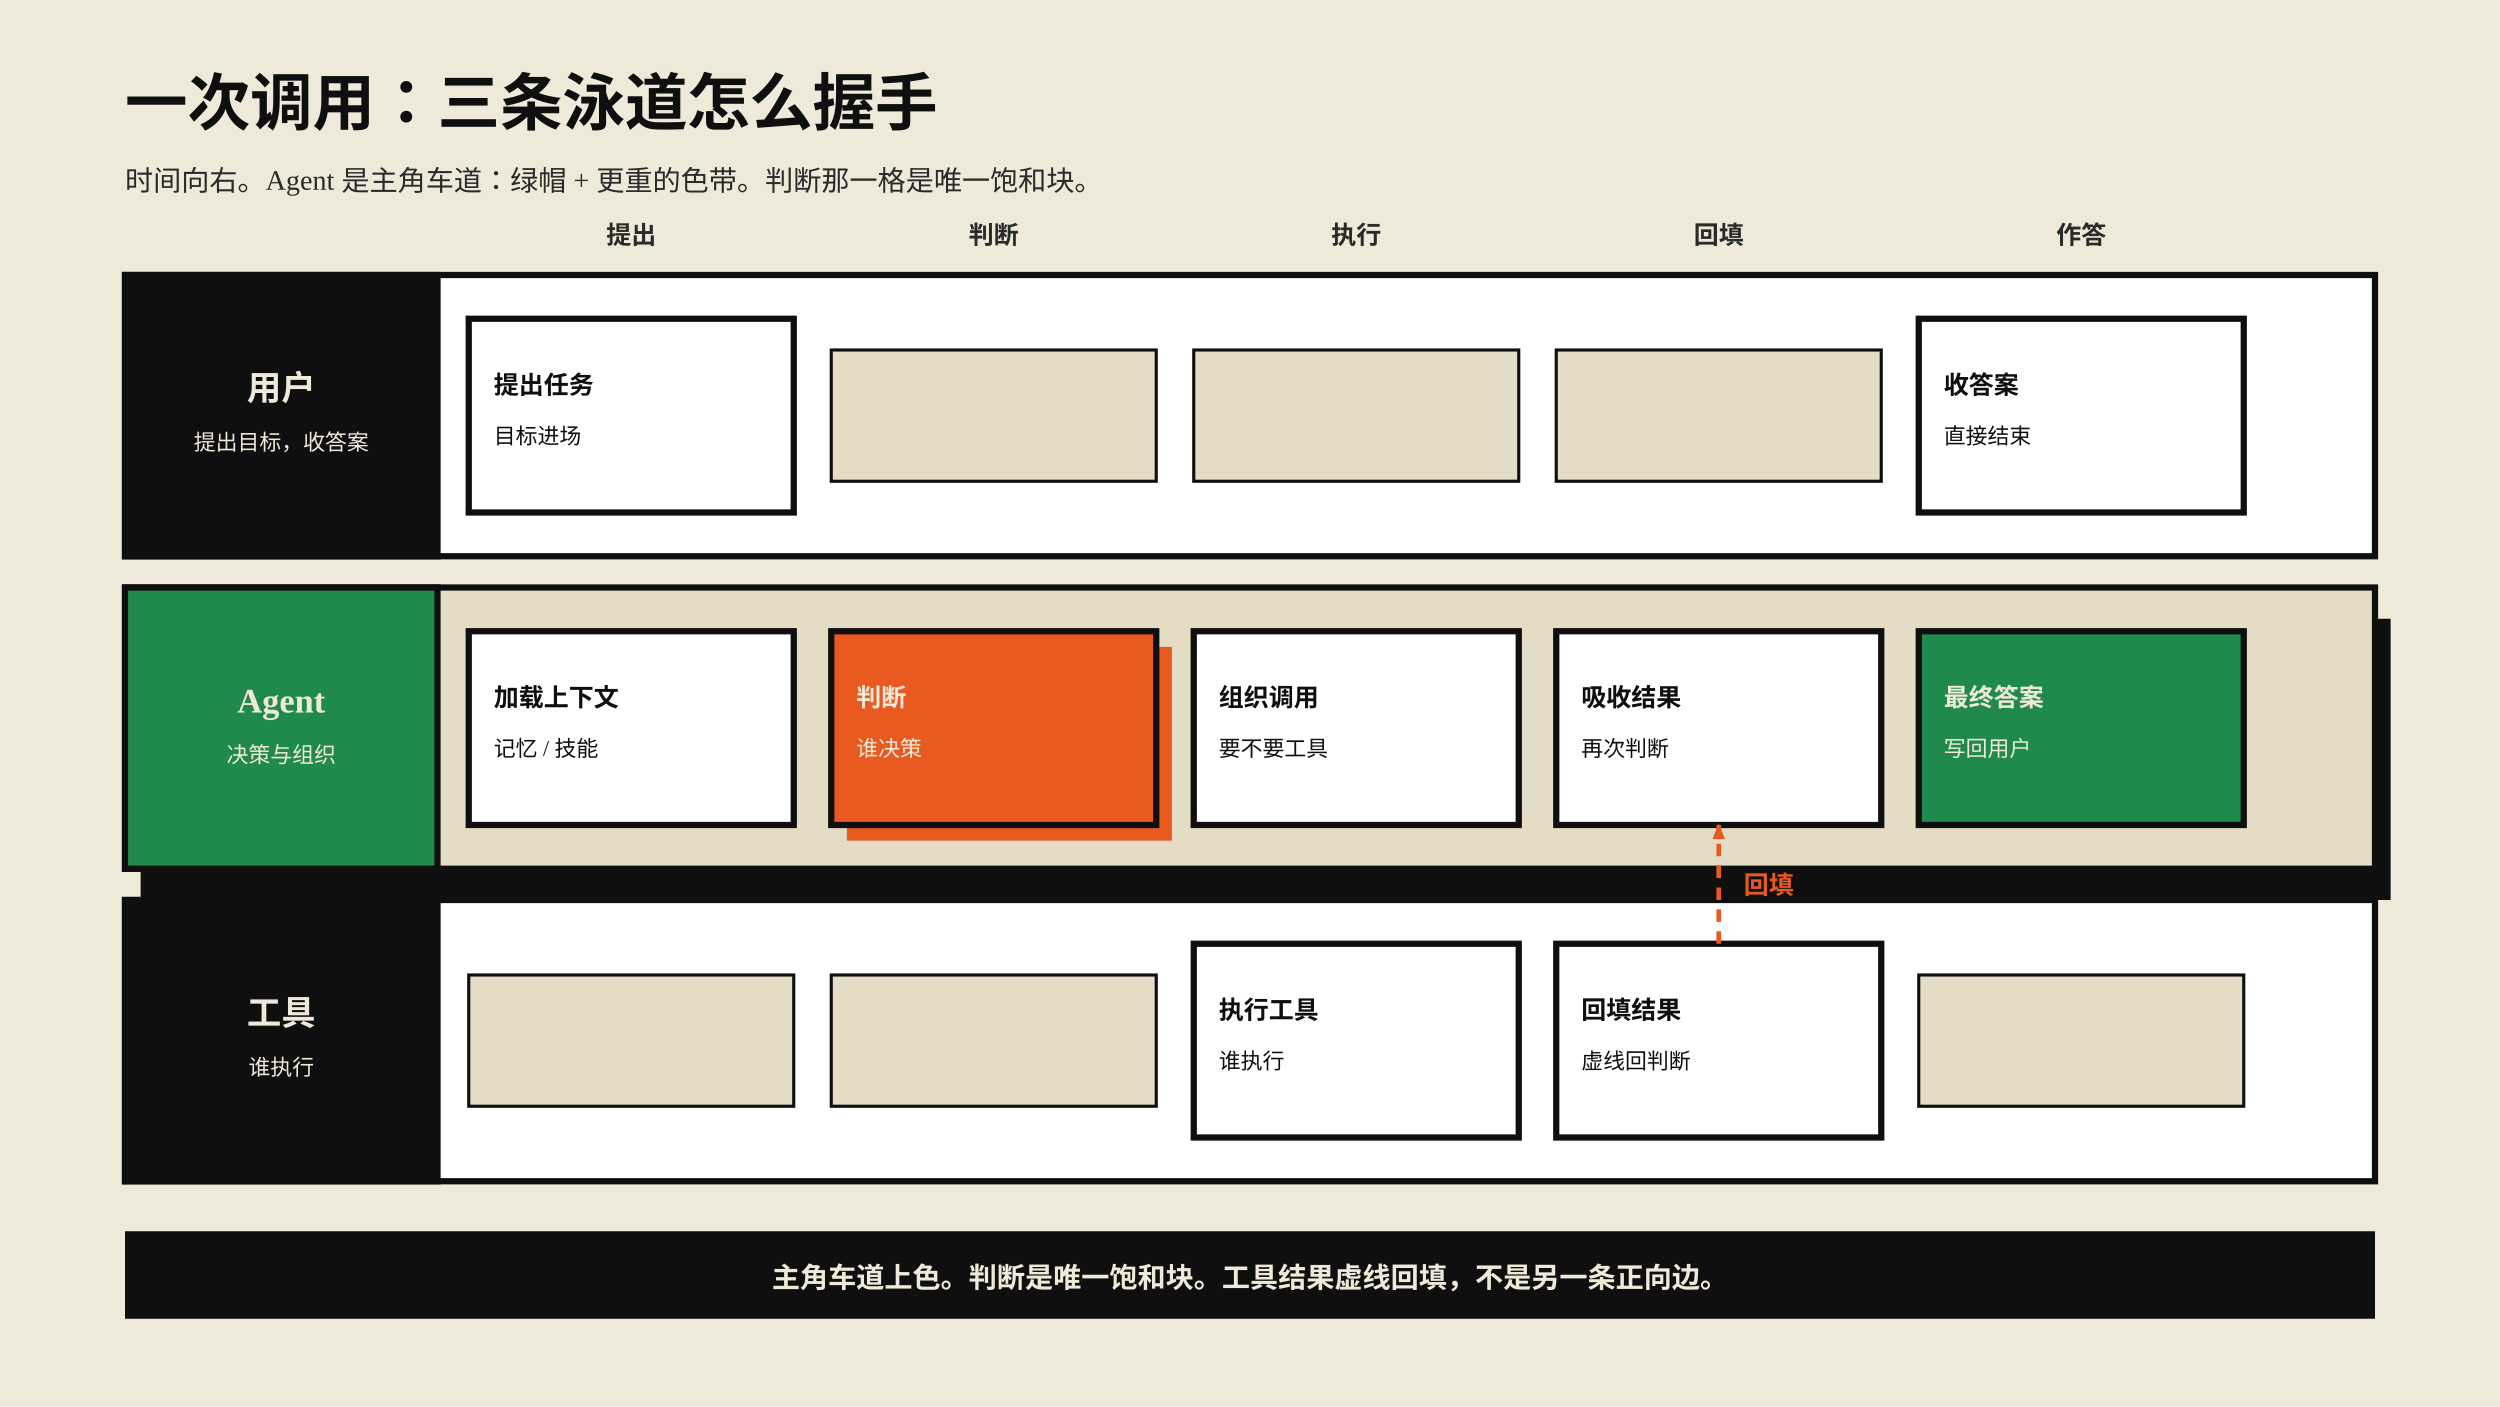
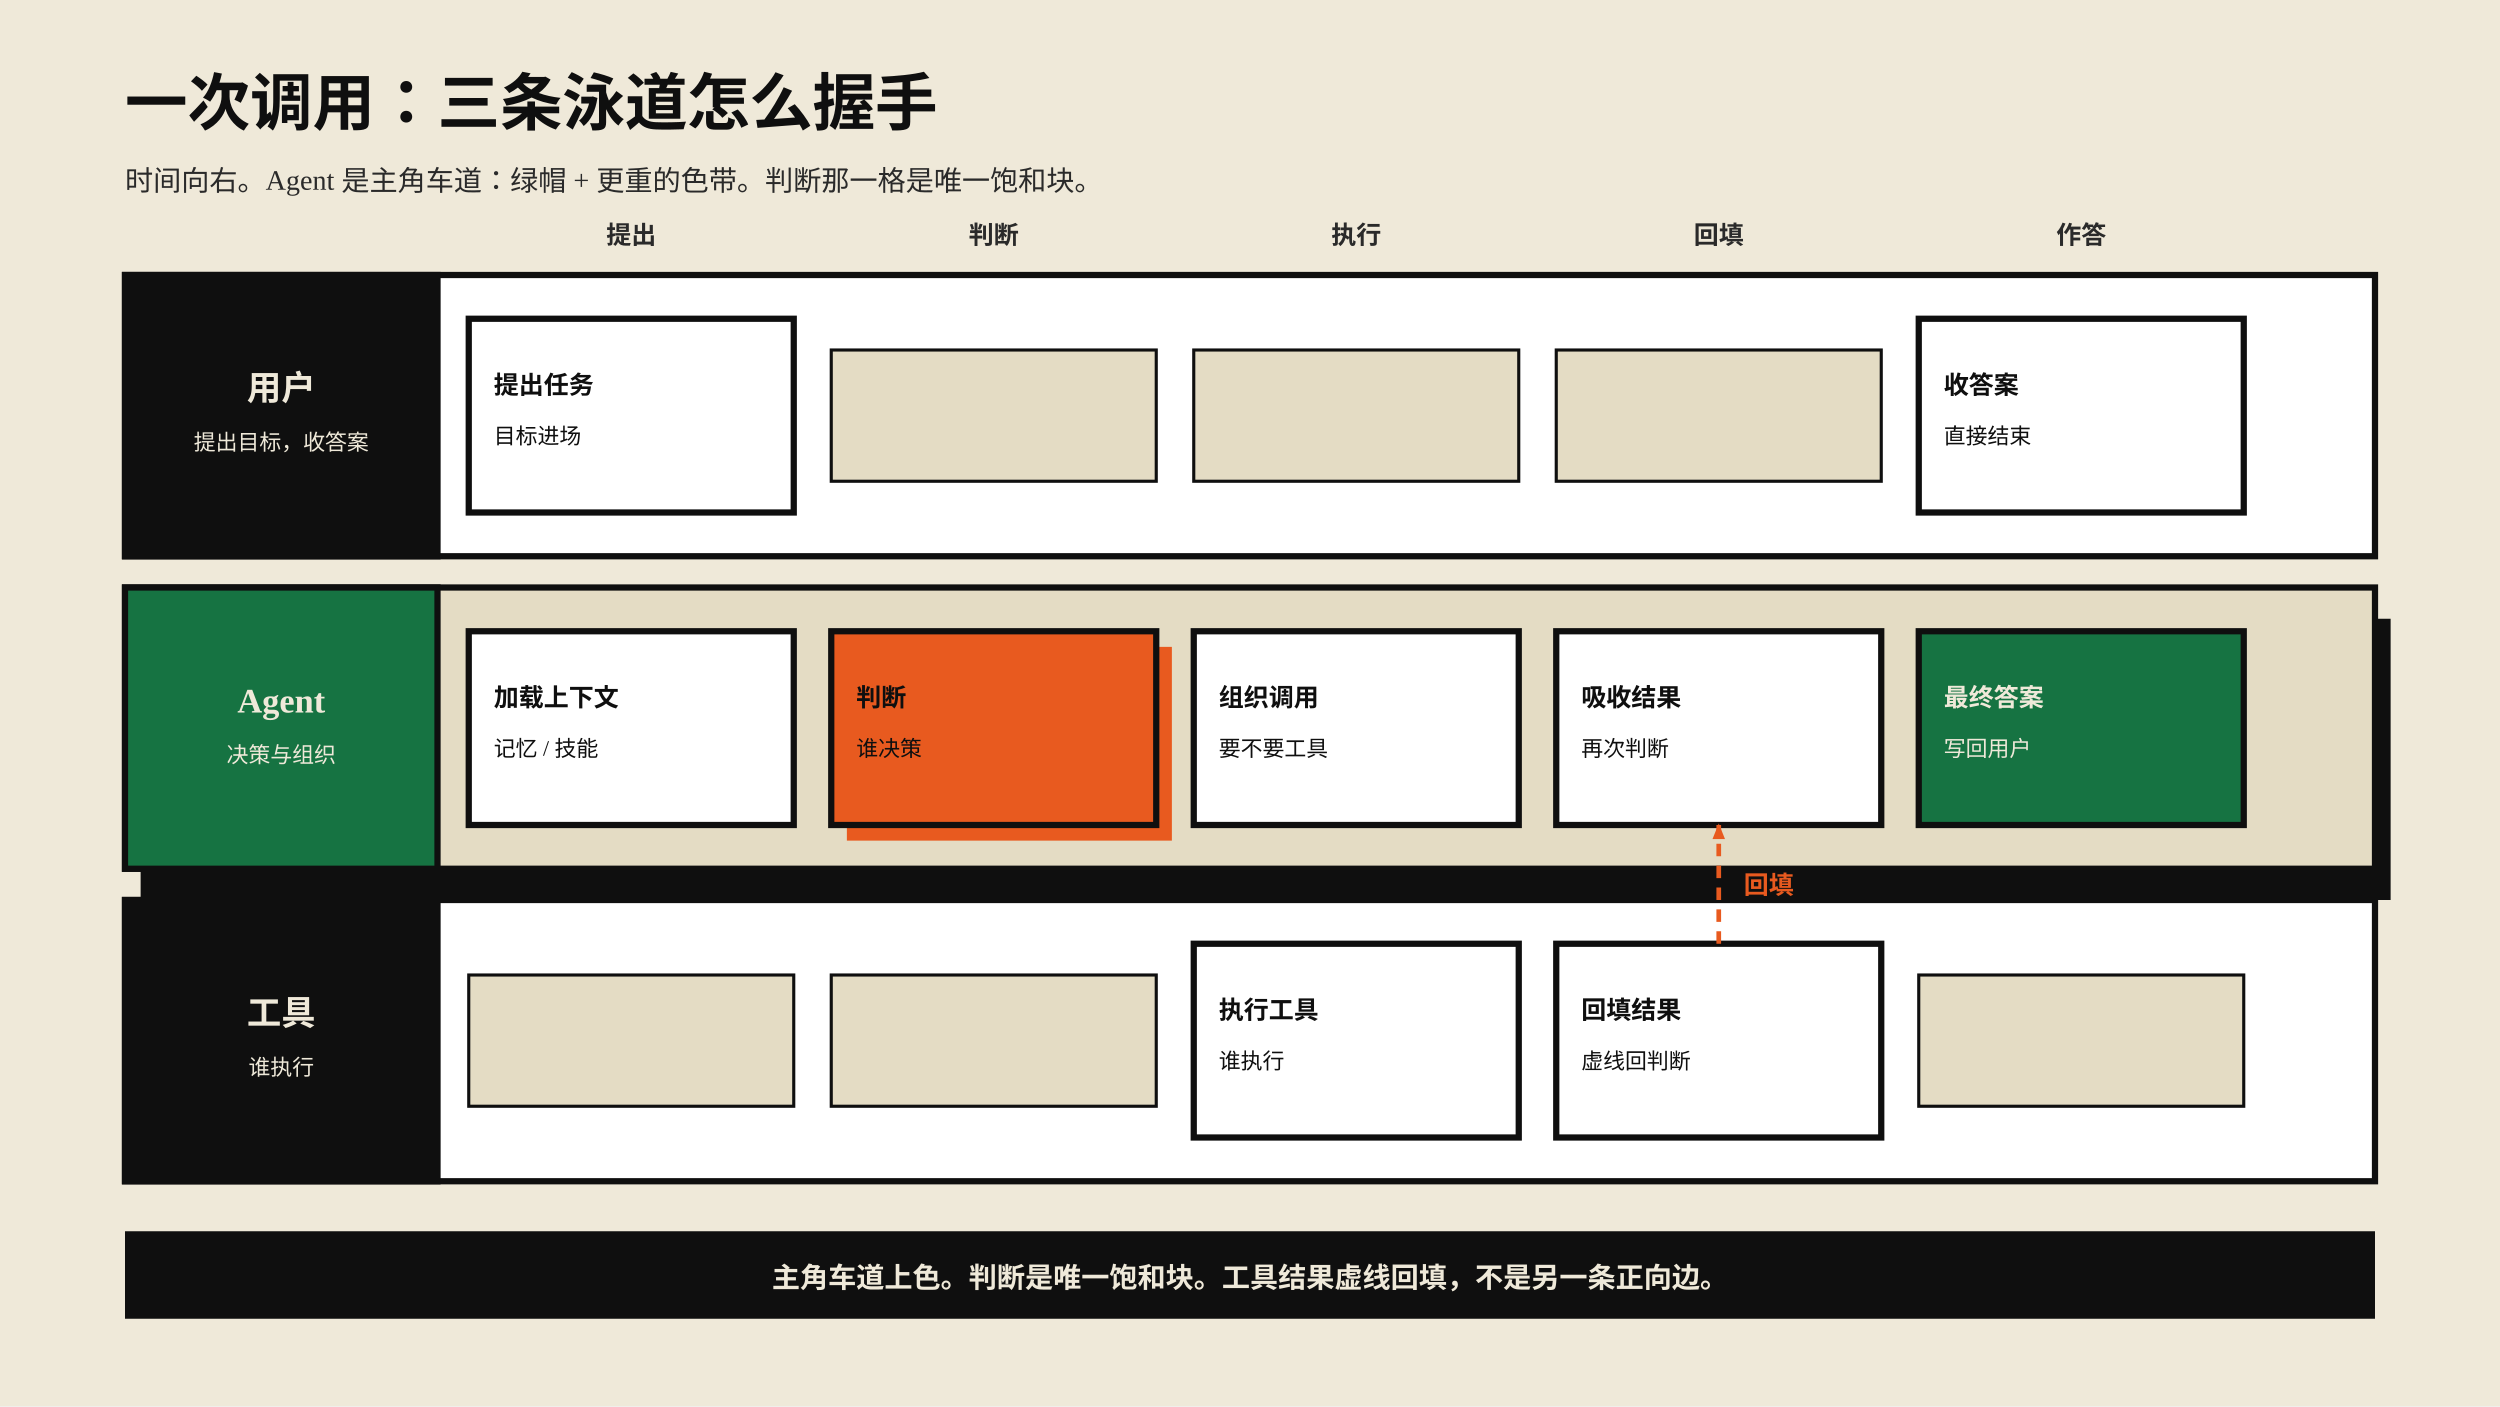
<svg xmlns="http://www.w3.org/2000/svg" viewBox="0 0 1600 900" width="1600" height="900">
  <defs>
    <marker id="arrow-gray" markerWidth="10" markerHeight="8" refX="9" refY="4" orient="auto" markerUnits="userSpaceOnUse">
      <path d="M0 0 L10 4 L0 8 z" fill="#94A3B8" />
    </marker>
    <marker id="arrow-blue" markerWidth="10" markerHeight="8" refX="9" refY="4" orient="auto" markerUnits="userSpaceOnUse">
      <path d="M0 0 L10 4 L0 8 z" fill="#2563EB" />
    </marker>
    <marker id="arrow-green" markerWidth="10" markerHeight="8" refX="9" refY="4" orient="auto" markerUnits="userSpaceOnUse">
      <path d="M0 0 L10 4 L0 8 z" fill="#16A34A" />
    </marker>
    <marker id="arrow-purple" markerWidth="10" markerHeight="8" refX="9" refY="4" orient="auto" markerUnits="userSpaceOnUse">
      <path d="M0 0 L10 4 L0 8 z" fill="#7C3AED" />
    </marker>
    <marker id="arrow-orange" markerWidth="10" markerHeight="8" refX="9" refY="4" orient="auto" markerUnits="userSpaceOnUse">
      <path d="M0 0 L10 4 L0 8 z" fill="#EA580C" />
    </marker>
    <marker id="arrow-red" markerWidth="10" markerHeight="8" refX="9" refY="4" orient="auto" markerUnits="userSpaceOnUse">
      <path d="M0 0 L10 4 L0 8 z" fill="#DC2626" />
    </marker>
    <marker id="arrow-ink" markerWidth="10" markerHeight="8" refX="9" refY="4" orient="auto" markerUnits="userSpaceOnUse">
      <path d="M0 0 L10 4 L0 8 z" fill="#0F0F0F" />
    </marker>
    <marker id="arrow-riso-green" markerWidth="10" markerHeight="8" refX="9" refY="4" orient="auto" markerUnits="userSpaceOnUse">
-       <path d="M0 0 L10 4 L0 8 z" fill="#1F8A4C" />
+       <path d="M0 0 L10 4 L0 8 z" fill="#167342" />
    </marker>
    <marker id="arrow-riso-orange" markerWidth="10" markerHeight="8" refX="9" refY="4" orient="auto" markerUnits="userSpaceOnUse">
      <path d="M0 0 L10 4 L0 8 z" fill="#E85A1F" />
    </marker>
    <marker id="arrow-cobalt" markerWidth="10" markerHeight="8" refX="9" refY="4" orient="auto" markerUnits="userSpaceOnUse">
      <path d="M0 0 L10 4 L0 8 z" fill="#375DFE" />
    </marker>
    <marker id="arrow-coral" markerWidth="10" markerHeight="8" refX="9" refY="4" orient="auto" markerUnits="userSpaceOnUse">
      <path d="M0 0 L10 4 L0 8 z" fill="#E85D5D" />
    </marker>
    <marker id="arrow-grove" markerWidth="10" markerHeight="8" refX="9" refY="4" orient="auto" markerUnits="userSpaceOnUse">
      <path d="M0 0 L10 4 L0 8 z" fill="#192B1B" />
    </marker>
    <marker id="arrow-avo" markerWidth="10" markerHeight="8" refX="9" refY="4" orient="auto" markerUnits="userSpaceOnUse">
      <path d="M0 0 L10 4 L0 8 z" fill="#0055A4" />
    </marker>
  </defs>
  <rect x="0" y="0" width="1600" height="900" rx="0" fill="#EFE9D9" stroke="#EFE9D9" stroke-width="0" />
  <text x="80" y="80" font-size="40" font-weight="700" fill="#0F0F0F" text-anchor="start">一次调用：三条泳道怎么握手</text>
  <text x="80" y="122" font-size="18" font-weight="400" fill="#2A2A2A" text-anchor="start">时间向右。Agent 是主角车道：绿帽 + 更重的色带。判断那一格是唯一饱和块。</text>
  <text x="404" y="156" font-size="16" font-weight="700" fill="#2A2A2A" text-anchor="middle">提出</text>
  <text x="636" y="156" font-size="16" font-weight="700" fill="#2A2A2A" text-anchor="middle">判断</text>
  <text x="868" y="156" font-size="16" font-weight="700" fill="#2A2A2A" text-anchor="middle">执行</text>
  <text x="1100" y="156" font-size="16" font-weight="700" fill="#2A2A2A" text-anchor="middle">回填</text>
  <text x="1332" y="156" font-size="16" font-weight="700" fill="#2A2A2A" text-anchor="middle">作答</text>
  <rect x="80" y="176" width="1440" height="180" rx="0" fill="#FFFFFF" stroke="#0F0F0F" stroke-width="4" />
  <rect x="80" y="176" width="200" height="180" rx="0" fill="#0F0F0F" stroke="#0F0F0F" stroke-width="4" />
-   <text x="180" y="256" font-size="22" font-weight="700" fill="#EFE9D9" text-anchor="middle">用户</text>
-   <text x="180" y="288" font-size="14" font-weight="400" fill="#EFE9D9" text-anchor="middle">提出目标，收答案</text>
+   <text x="180" y="256" font-size="22" font-weight="700" fill="#EFE9D9" text-anchor="middle" data-bg="#0F0F0F">用户</text>
+   <text x="180" y="288" font-size="14" font-weight="400" fill="#EFE9D9" text-anchor="middle" data-bg="#0F0F0F">提出目标，收答案</text>
  <rect x="300" y="204" width="208" height="124" rx="0" fill="#FFFFFF" stroke="#0F0F0F" stroke-width="4" />
-   <text x="316" y="252" font-size="16" font-weight="700" fill="#0F0F0F" text-anchor="start">提出任务</text>
-   <text x="316" y="284" font-size="14" font-weight="400" fill="#0F0F0F" text-anchor="start">目标进场</text>
+   <text x="316" y="252" font-size="16" font-weight="700" fill="#0F0F0F" text-anchor="start" data-bg="#FFFFFF">提出任务</text>
+   <text x="316" y="284" font-size="14" font-weight="400" fill="#0F0F0F" text-anchor="start" data-bg="#FFFFFF">目标进场</text>
  <rect x="532" y="224" width="208" height="84" rx="0" fill="#E4DCC4" stroke="#0F0F0F" stroke-width="2" />
  <rect x="764" y="224" width="208" height="84" rx="0" fill="#E4DCC4" stroke="#0F0F0F" stroke-width="2" />
  <rect x="996" y="224" width="208" height="84" rx="0" fill="#E4DCC4" stroke="#0F0F0F" stroke-width="2" />
  <rect x="1228" y="204" width="208" height="124" rx="0" fill="#FFFFFF" stroke="#0F0F0F" stroke-width="4" />
-   <text x="1244" y="252" font-size="16" font-weight="700" fill="#0F0F0F" text-anchor="start">收答案</text>
-   <text x="1244" y="284" font-size="14" font-weight="400" fill="#0F0F0F" text-anchor="start">直接结束</text>
+   <text x="1244" y="252" font-size="16" font-weight="700" fill="#0F0F0F" text-anchor="start" data-bg="#FFFFFF">收答案</text>
+   <text x="1244" y="284" font-size="14" font-weight="400" fill="#0F0F0F" text-anchor="start" data-bg="#FFFFFF">直接结束</text>
  <rect x="90" y="396" width="1440" height="180" rx="0" fill="#0F0F0F" stroke="#0F0F0F" stroke-width="0" />
  <rect x="80" y="376" width="1440" height="180" rx="0" fill="#E4DCC4" stroke="#0F0F0F" stroke-width="4" />
-   <rect x="80" y="376" width="200" height="180" rx="0" fill="#1F8A4C" stroke="#0F0F0F" stroke-width="4" />
-   <text x="180" y="456" font-size="22" font-weight="700" fill="#EFE9D9" text-anchor="middle">Agent</text>
-   <text x="180" y="488" font-size="14" font-weight="400" fill="#EFE9D9" text-anchor="middle">决策与组织</text>
+   <rect x="80" y="376" width="200" height="180" rx="0" fill="#167342" stroke="#0F0F0F" stroke-width="4" />
+   <text x="180" y="456" font-size="22" font-weight="700" fill="#EFE9D9" text-anchor="middle" data-bg="#167342">Agent</text>
+   <text x="180" y="488" font-size="14" font-weight="400" fill="#EFE9D9" text-anchor="middle" data-bg="#167342">决策与组织</text>
  <rect x="300" y="404" width="208" height="124" rx="0" fill="#FFFFFF" stroke="#0F0F0F" stroke-width="4" />
-   <text x="316" y="452" font-size="16" font-weight="700" fill="#0F0F0F" text-anchor="start">加载上下文</text>
-   <text x="316" y="484" font-size="14" font-weight="400" fill="#0F0F0F" text-anchor="start">记忆 / 技能</text>
+   <text x="316" y="452" font-size="16" font-weight="700" fill="#0F0F0F" text-anchor="start" data-bg="#FFFFFF">加载上下文</text>
+   <text x="316" y="484" font-size="14" font-weight="400" fill="#0F0F0F" text-anchor="start" data-bg="#FFFFFF">记忆 / 技能</text>
  <rect x="542" y="414" width="208" height="124" rx="0" fill="#E85A1F" stroke="#E85A1F" stroke-width="0" />
  <rect x="532" y="404" width="208" height="124" rx="0" fill="#E85A1F" stroke="#0F0F0F" stroke-width="4" />
-   <text x="548" y="452" font-size="16" font-weight="700" fill="#EFE9D9" text-anchor="start">判断</text>
-   <text x="548" y="484" font-size="14" font-weight="400" fill="#EFE9D9" text-anchor="start">谁决策</text>
+   <text x="548" y="452" font-size="16" font-weight="700" fill="#0F0F0F" text-anchor="start" data-bg="#E85A1F">判断</text>
+   <text x="548" y="484" font-size="14" font-weight="400" fill="#0F0F0F" text-anchor="start" data-bg="#E85A1F">谁决策</text>
  <rect x="764" y="404" width="208" height="124" rx="0" fill="#FFFFFF" stroke="#0F0F0F" stroke-width="4" />
-   <text x="780" y="452" font-size="16" font-weight="700" fill="#0F0F0F" text-anchor="start">组织调用</text>
-   <text x="780" y="484" font-size="14" font-weight="400" fill="#0F0F0F" text-anchor="start">要不要工具</text>
+   <text x="780" y="452" font-size="16" font-weight="700" fill="#0F0F0F" text-anchor="start" data-bg="#FFFFFF">组织调用</text>
+   <text x="780" y="484" font-size="14" font-weight="400" fill="#0F0F0F" text-anchor="start" data-bg="#FFFFFF">要不要工具</text>
  <rect x="996" y="404" width="208" height="124" rx="0" fill="#FFFFFF" stroke="#0F0F0F" stroke-width="4" />
-   <text x="1012" y="452" font-size="16" font-weight="700" fill="#0F0F0F" text-anchor="start">吸收结果</text>
-   <text x="1012" y="484" font-size="14" font-weight="400" fill="#0F0F0F" text-anchor="start">再次判断</text>
-   <rect x="1228" y="404" width="208" height="124" rx="0" fill="#1F8A4C" stroke="#0F0F0F" stroke-width="4" />
-   <text x="1244" y="452" font-size="16" font-weight="700" fill="#EFE9D9" text-anchor="start">最终答案</text>
-   <text x="1244" y="484" font-size="14" font-weight="400" fill="#EFE9D9" text-anchor="start">写回用户</text>
+   <text x="1012" y="452" font-size="16" font-weight="700" fill="#0F0F0F" text-anchor="start" data-bg="#FFFFFF">吸收结果</text>
+   <text x="1012" y="484" font-size="14" font-weight="400" fill="#0F0F0F" text-anchor="start" data-bg="#FFFFFF">再次判断</text>
+   <rect x="1228" y="404" width="208" height="124" rx="0" fill="#167342" stroke="#0F0F0F" stroke-width="4" />
+   <text x="1244" y="452" font-size="16" font-weight="700" fill="#EFE9D9" text-anchor="start" data-bg="#167342">最终答案</text>
+   <text x="1244" y="484" font-size="14" font-weight="400" fill="#EFE9D9" text-anchor="start" data-bg="#167342">写回用户</text>
  <rect x="80" y="576" width="1440" height="180" rx="0" fill="#FFFFFF" stroke="#0F0F0F" stroke-width="4" />
  <rect x="80" y="576" width="200" height="180" rx="0" fill="#0F0F0F" stroke="#0F0F0F" stroke-width="4" />
-   <text x="180" y="656" font-size="22" font-weight="700" fill="#EFE9D9" text-anchor="middle">工具</text>
-   <text x="180" y="688" font-size="14" font-weight="400" fill="#EFE9D9" text-anchor="middle">谁执行</text>
+   <text x="180" y="656" font-size="22" font-weight="700" fill="#EFE9D9" text-anchor="middle" data-bg="#0F0F0F">工具</text>
+   <text x="180" y="688" font-size="14" font-weight="400" fill="#EFE9D9" text-anchor="middle" data-bg="#0F0F0F">谁执行</text>
  <rect x="300" y="624" width="208" height="84" rx="0" fill="#E4DCC4" stroke="#0F0F0F" stroke-width="2" />
  <rect x="532" y="624" width="208" height="84" rx="0" fill="#E4DCC4" stroke="#0F0F0F" stroke-width="2" />
  <rect x="764" y="604" width="208" height="124" rx="0" fill="#FFFFFF" stroke="#0F0F0F" stroke-width="4" />
-   <text x="780" y="652" font-size="16" font-weight="700" fill="#0F0F0F" text-anchor="start">执行工具</text>
-   <text x="780" y="684" font-size="14" font-weight="400" fill="#0F0F0F" text-anchor="start">谁执行</text>
+   <text x="780" y="652" font-size="16" font-weight="700" fill="#0F0F0F" text-anchor="start" data-bg="#FFFFFF">执行工具</text>
+   <text x="780" y="684" font-size="14" font-weight="400" fill="#0F0F0F" text-anchor="start" data-bg="#FFFFFF">谁执行</text>
  <rect x="996" y="604" width="208" height="124" rx="0" fill="#FFFFFF" stroke="#0F0F0F" stroke-width="4" />
-   <text x="1012" y="652" font-size="16" font-weight="700" fill="#0F0F0F" text-anchor="start">回填结果</text>
-   <text x="1012" y="684" font-size="14" font-weight="400" fill="#0F0F0F" text-anchor="start">虚线回判断</text>
+   <text x="1012" y="652" font-size="16" font-weight="700" fill="#0F0F0F" text-anchor="start" data-bg="#FFFFFF">回填结果</text>
+   <text x="1012" y="684" font-size="14" font-weight="400" fill="#0F0F0F" text-anchor="start" data-bg="#FFFFFF">虚线回判断</text>
  <rect x="1228" y="624" width="208" height="84" rx="0" fill="#E4DCC4" stroke="#0F0F0F" stroke-width="2" />
-   <polyline points="1100,604 1100,528" fill="none" stroke="#E85A1F" stroke-width="3" marker-end="url(#arrow-riso-orange)" stroke-dasharray="8 6" />
+   <polyline data-role="edge" points="1100,604 1100,528" fill="none" stroke="#E85A1F" stroke-width="3" marker-end="url(#arrow-riso-orange)" stroke-dasharray="8 6" />
  <text x="1116" y="572" font-size="16" font-weight="700" fill="#E85A1F" text-anchor="start">回填</text>
  <rect x="80" y="788" width="1440" height="56" rx="0" fill="#0F0F0F" stroke="#0F0F0F" stroke-width="0" />
-   <text x="800" y="824" font-size="18" font-weight="700" fill="#EFE9D9" text-anchor="middle">主角车道上色。判断是唯一饱和块。工具结果虚线回填，不是另一条正向边。</text>
+   <text x="800" y="824" font-size="18" font-weight="700" fill="#EFE9D9" text-anchor="middle" data-bg="#0F0F0F">主角车道上色。判断是唯一饱和块。工具结果虚线回填，不是另一条正向边。</text>
</svg>
